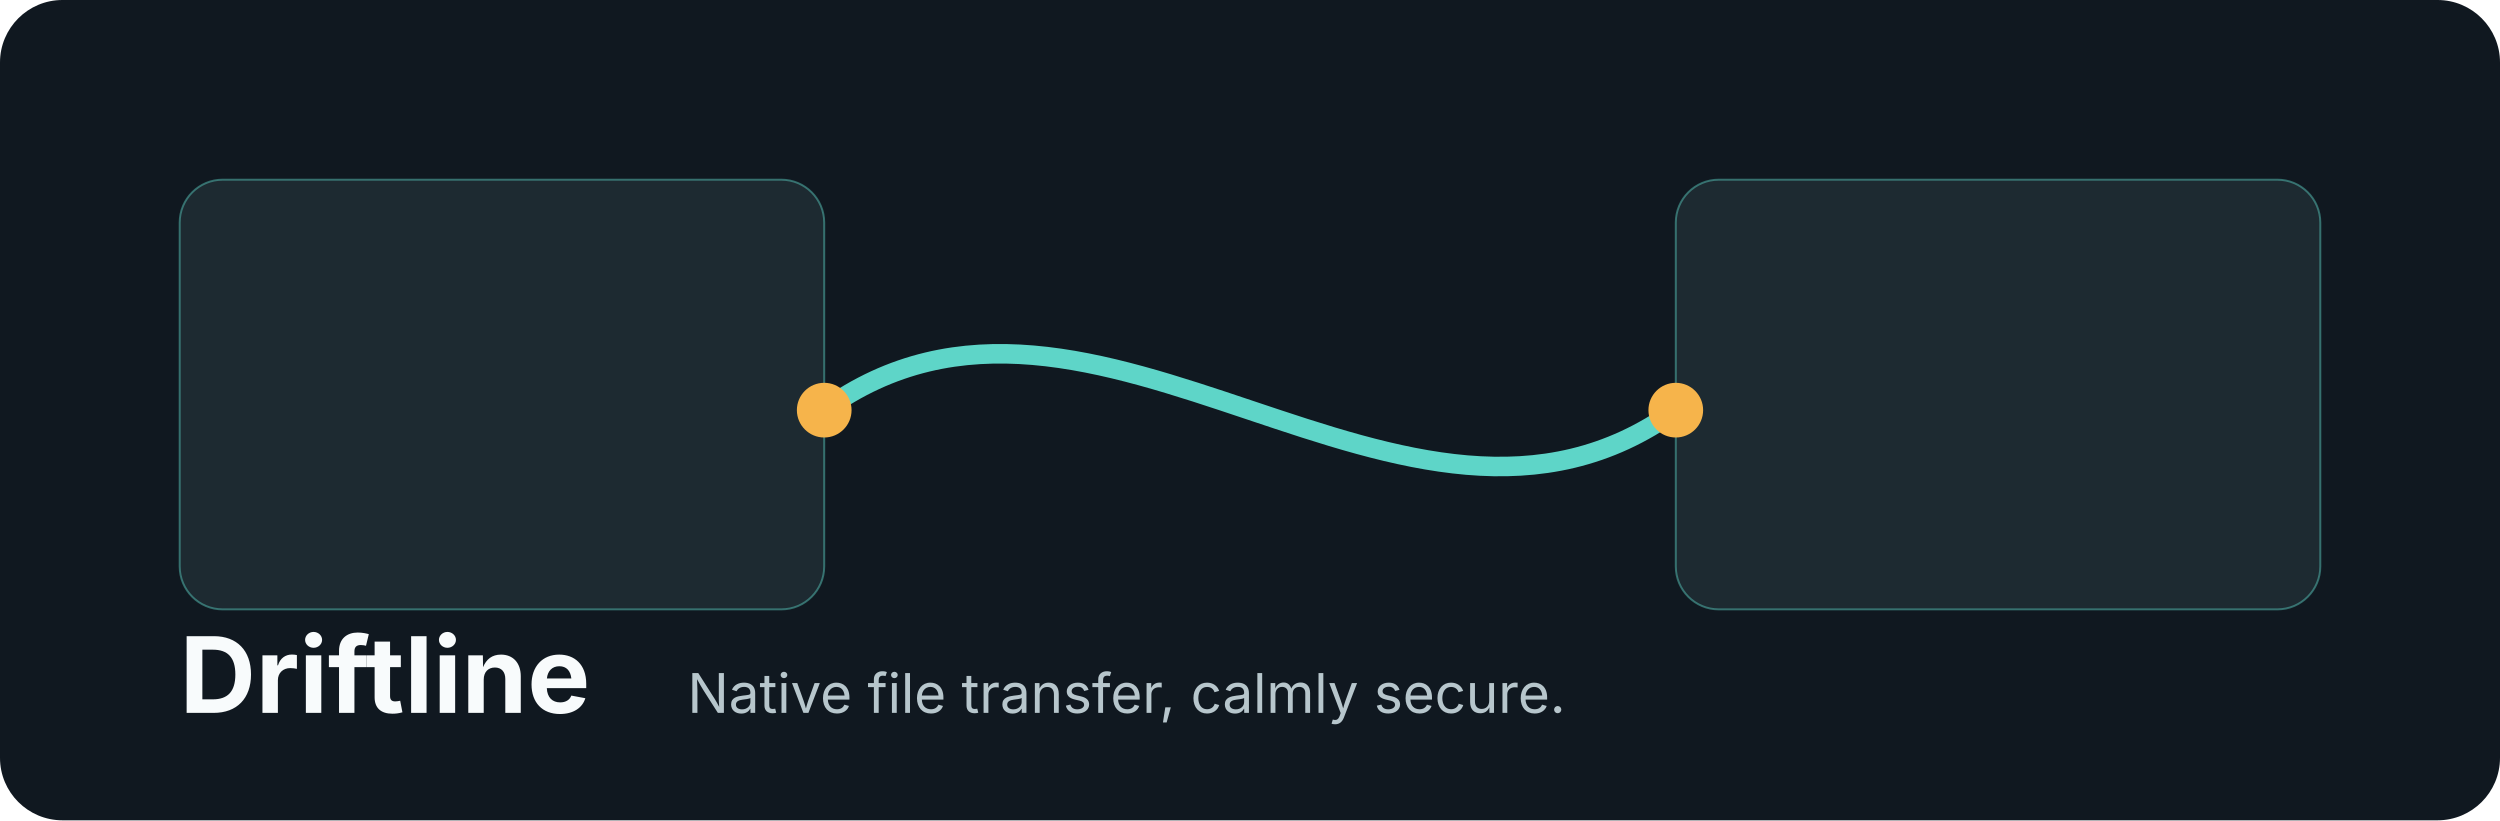
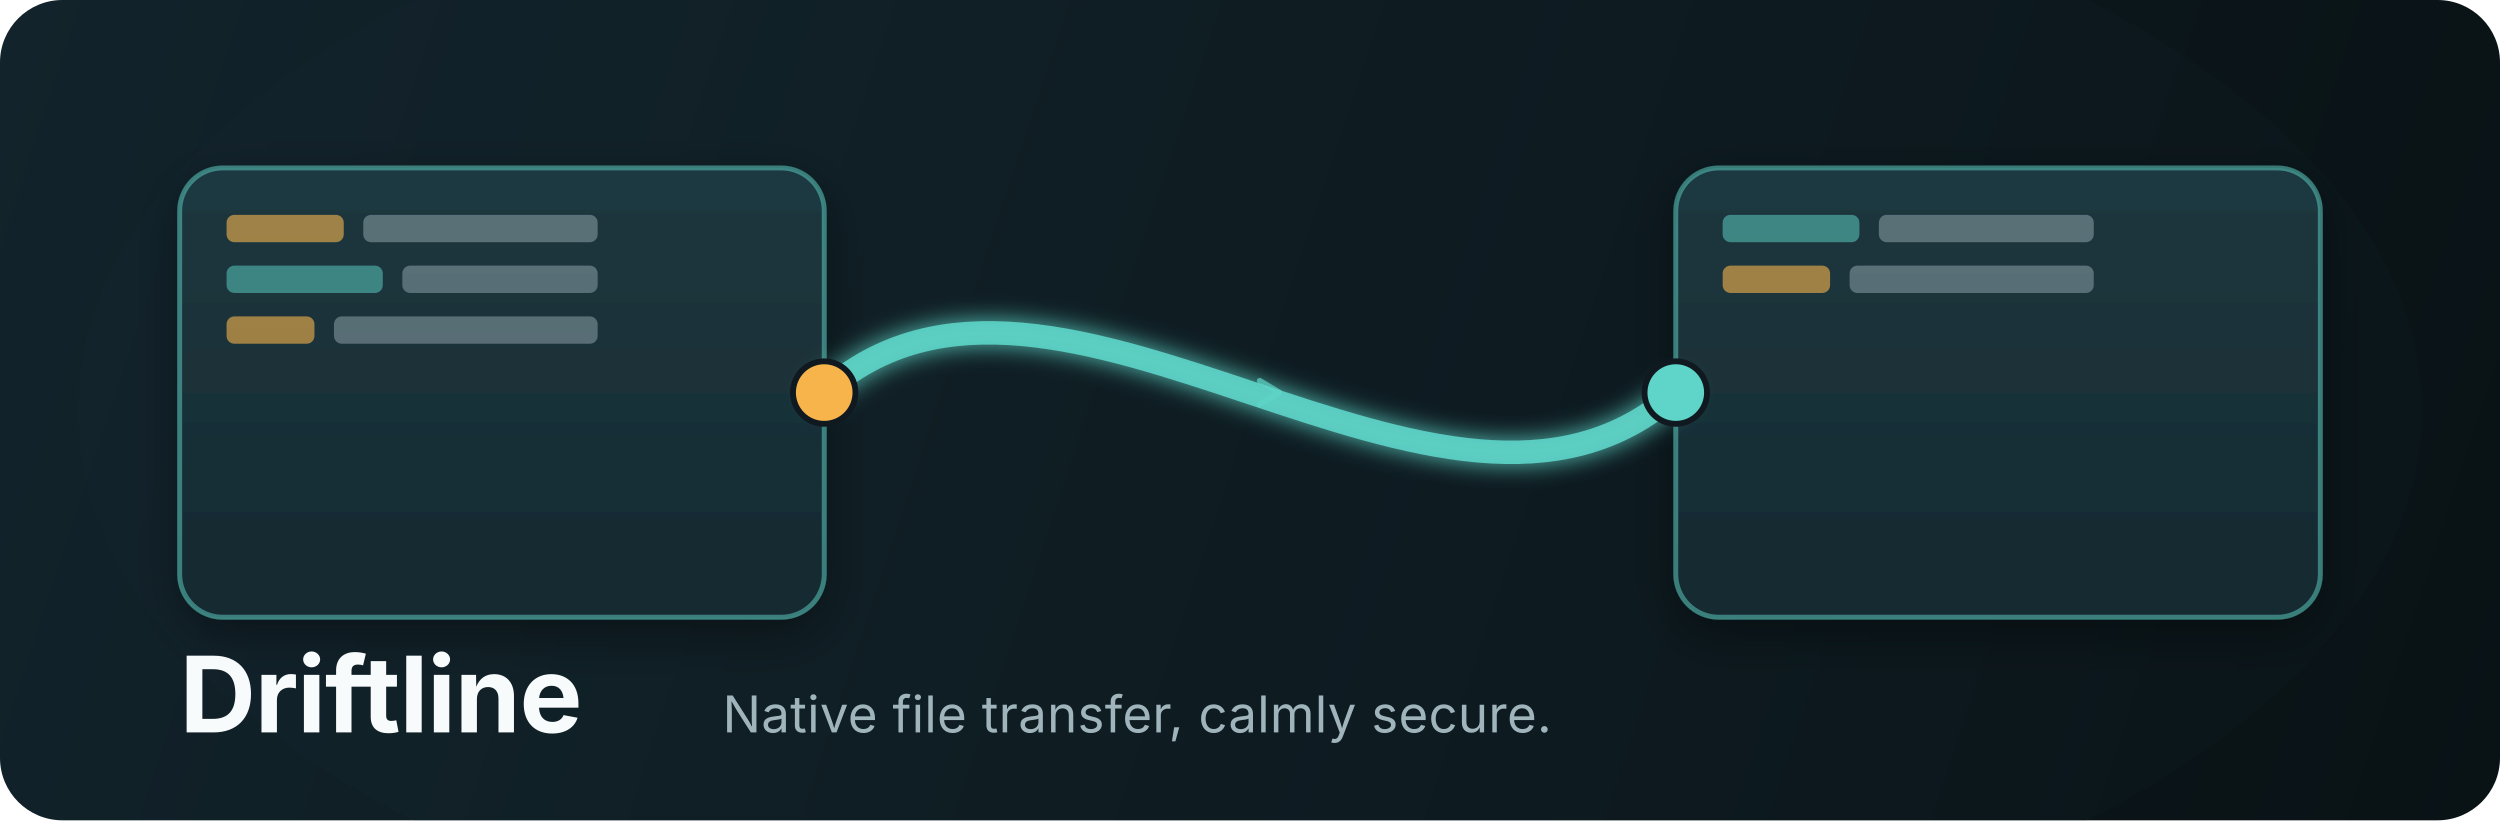
<svg xmlns="http://www.w3.org/2000/svg" width="1280" height="420" viewBox="0 0 1280 420" role="img" aria-label="Driftline banner">
-   <rect width="1280" height="420" rx="32" fill="#101820" />
-   <rect x="92" y="92" width="330" height="220" rx="22" fill="#1D2A31" stroke="#5ED5C8" stroke-opacity="0.45" />
-   <rect x="858" y="92" width="330" height="220" rx="22" fill="#1D2A31" stroke="#5ED5C8" stroke-opacity="0.45" />
-   <path d="M422 210 C560 110 720 310 858 210" fill="none" stroke="#5ED5C8" stroke-width="10" stroke-linecap="round" />
-   <circle cx="422" cy="210" r="14" fill="#F6B44B" />
-   <circle cx="858" cy="210" r="14" fill="#F6B44B" />
-   <text x="92" y="365" fill="#F8FBFC" font-family="-apple-system, BlinkMacSystemFont, 'SF Pro Display', sans-serif" font-size="54" font-weight="700">Driftline</text>
-   <text x="352" y="365" fill="#B7C6CC" font-family="-apple-system, BlinkMacSystemFont, 'SF Pro Text', sans-serif" font-size="28">Native file transfer, calmly secure.</text>
+   <defs>
+     <linearGradient id="bg" x1="0" y1="0" x2="1280" y2="420" gradientUnits="userSpaceOnUse">
+       <stop stop-color="#12232B" />
+       <stop offset="1" stop-color="#091215" />
+     </linearGradient>
+     <linearGradient id="panelGradL" x1="0" y1="0" x2="0" y2="1">
+       <stop stop-color="#1D3840" />
+       <stop offset="1" stop-color="#162930" />
+     </linearGradient>
+     <linearGradient id="panelGradR" x1="0" y1="0" x2="0" y2="1">
+       <stop stop-color="#1D3840" />
+       <stop offset="1" stop-color="#162930" />
+     </linearGradient>
+     <filter id="shadow" x="-10%" y="-10%" width="130%" height="130%">
+       <feDropShadow dx="0" dy="8" stdDeviation="12" flood-color="#000" flood-opacity=".4" />
+     </filter>
+     <filter id="glow" x="-50%" y="-50%" width="200%" height="200%">
+       <feGaussianBlur stdDeviation="6" result="blur" />
+       <feMerge>
+         <feMergeNode in="blur" />
+         <feMergeNode in="SourceGraphic" />
+       </feMerge>
+     </filter>
+   </defs>
+   <rect width="1280" height="420" rx="32" fill="url(#bg)" />
+   <ellipse cx="640" cy="210" rx="600" ry="300" fill="#1D3840" opacity="0.08" />
+   <g filter="url(#shadow)">
+     <rect x="92" y="86" width="330" height="230" rx="22" fill="url(#panelGradL)" stroke="#5ED5C8" stroke-width="2.5" stroke-opacity=".5" />
+     <rect x="116" y="110" width="60" height="14" rx="4" fill="#F6B44B" opacity="0.6" />
+     <rect x="186" y="110" width="120" height="14" rx="4" fill="#B7C6CC" opacity="0.4" />
+     <rect x="116" y="136" width="80" height="14" rx="4" fill="#5ED5C8" opacity="0.5" />
+     <rect x="206" y="136" width="100" height="14" rx="4" fill="#B7C6CC" opacity="0.4" />
+     <rect x="116" y="162" width="45" height="14" rx="4" fill="#F6B44B" opacity="0.6" />
+     <rect x="171" y="162" width="135" height="14" rx="4" fill="#B7C6CC" opacity="0.4" />
+   </g>
+   <g filter="url(#shadow)">
+     <rect x="858" y="86" width="330" height="230" rx="22" fill="url(#panelGradR)" stroke="#5ED5C8" stroke-width="2.5" stroke-opacity=".5" />
+     <rect x="882" y="110" width="70" height="14" rx="4" fill="#5ED5C8" opacity="0.5" />
+     <rect x="962" y="110" width="110" height="14" rx="4" fill="#B7C6CC" opacity="0.4" />
+     <rect x="882" y="136" width="55" height="14" rx="4" fill="#F6B44B" opacity="0.6" />
+     <rect x="947" y="136" width="125" height="14" rx="4" fill="#B7C6CC" opacity="0.4" />
+   </g>
+   <g filter="url(#glow)">
+     <path d="M422 201 C540 95 740 307 858 201" fill="none" stroke="#5ED5C8" stroke-width="12" stroke-linecap="round" opacity="0.9" />
+   </g>
+   <circle cx="422" cy="201" r="16" fill="#F6B44B" stroke="#101820" stroke-width="3" />
+   <circle cx="858" cy="201" r="16" fill="#5ED5C8" stroke="#101820" stroke-width="3" />
+   <path d="M645 195 L655 201 L645 207" fill="none" stroke="#5ED5C8" stroke-width="3" stroke-linecap="round" stroke-linejoin="round" opacity="0.7" />
+   <text x="92" y="375" fill="#F8FBFC" font-family="-apple-system, BlinkMacSystemFont, 'SF Pro Display', Helvetica Neue, sans-serif" font-size="54" font-weight="700" letter-spacing="-0.5">Driftline</text>
+   <text x="370" y="375" fill="#A0B4BC" font-family="-apple-system, BlinkMacSystemFont, 'SF Pro Text', Helvetica Neue, sans-serif" font-size="26" font-weight="400" letter-spacing="0.2">Native file transfer, calmly secure.</text>
</svg>
